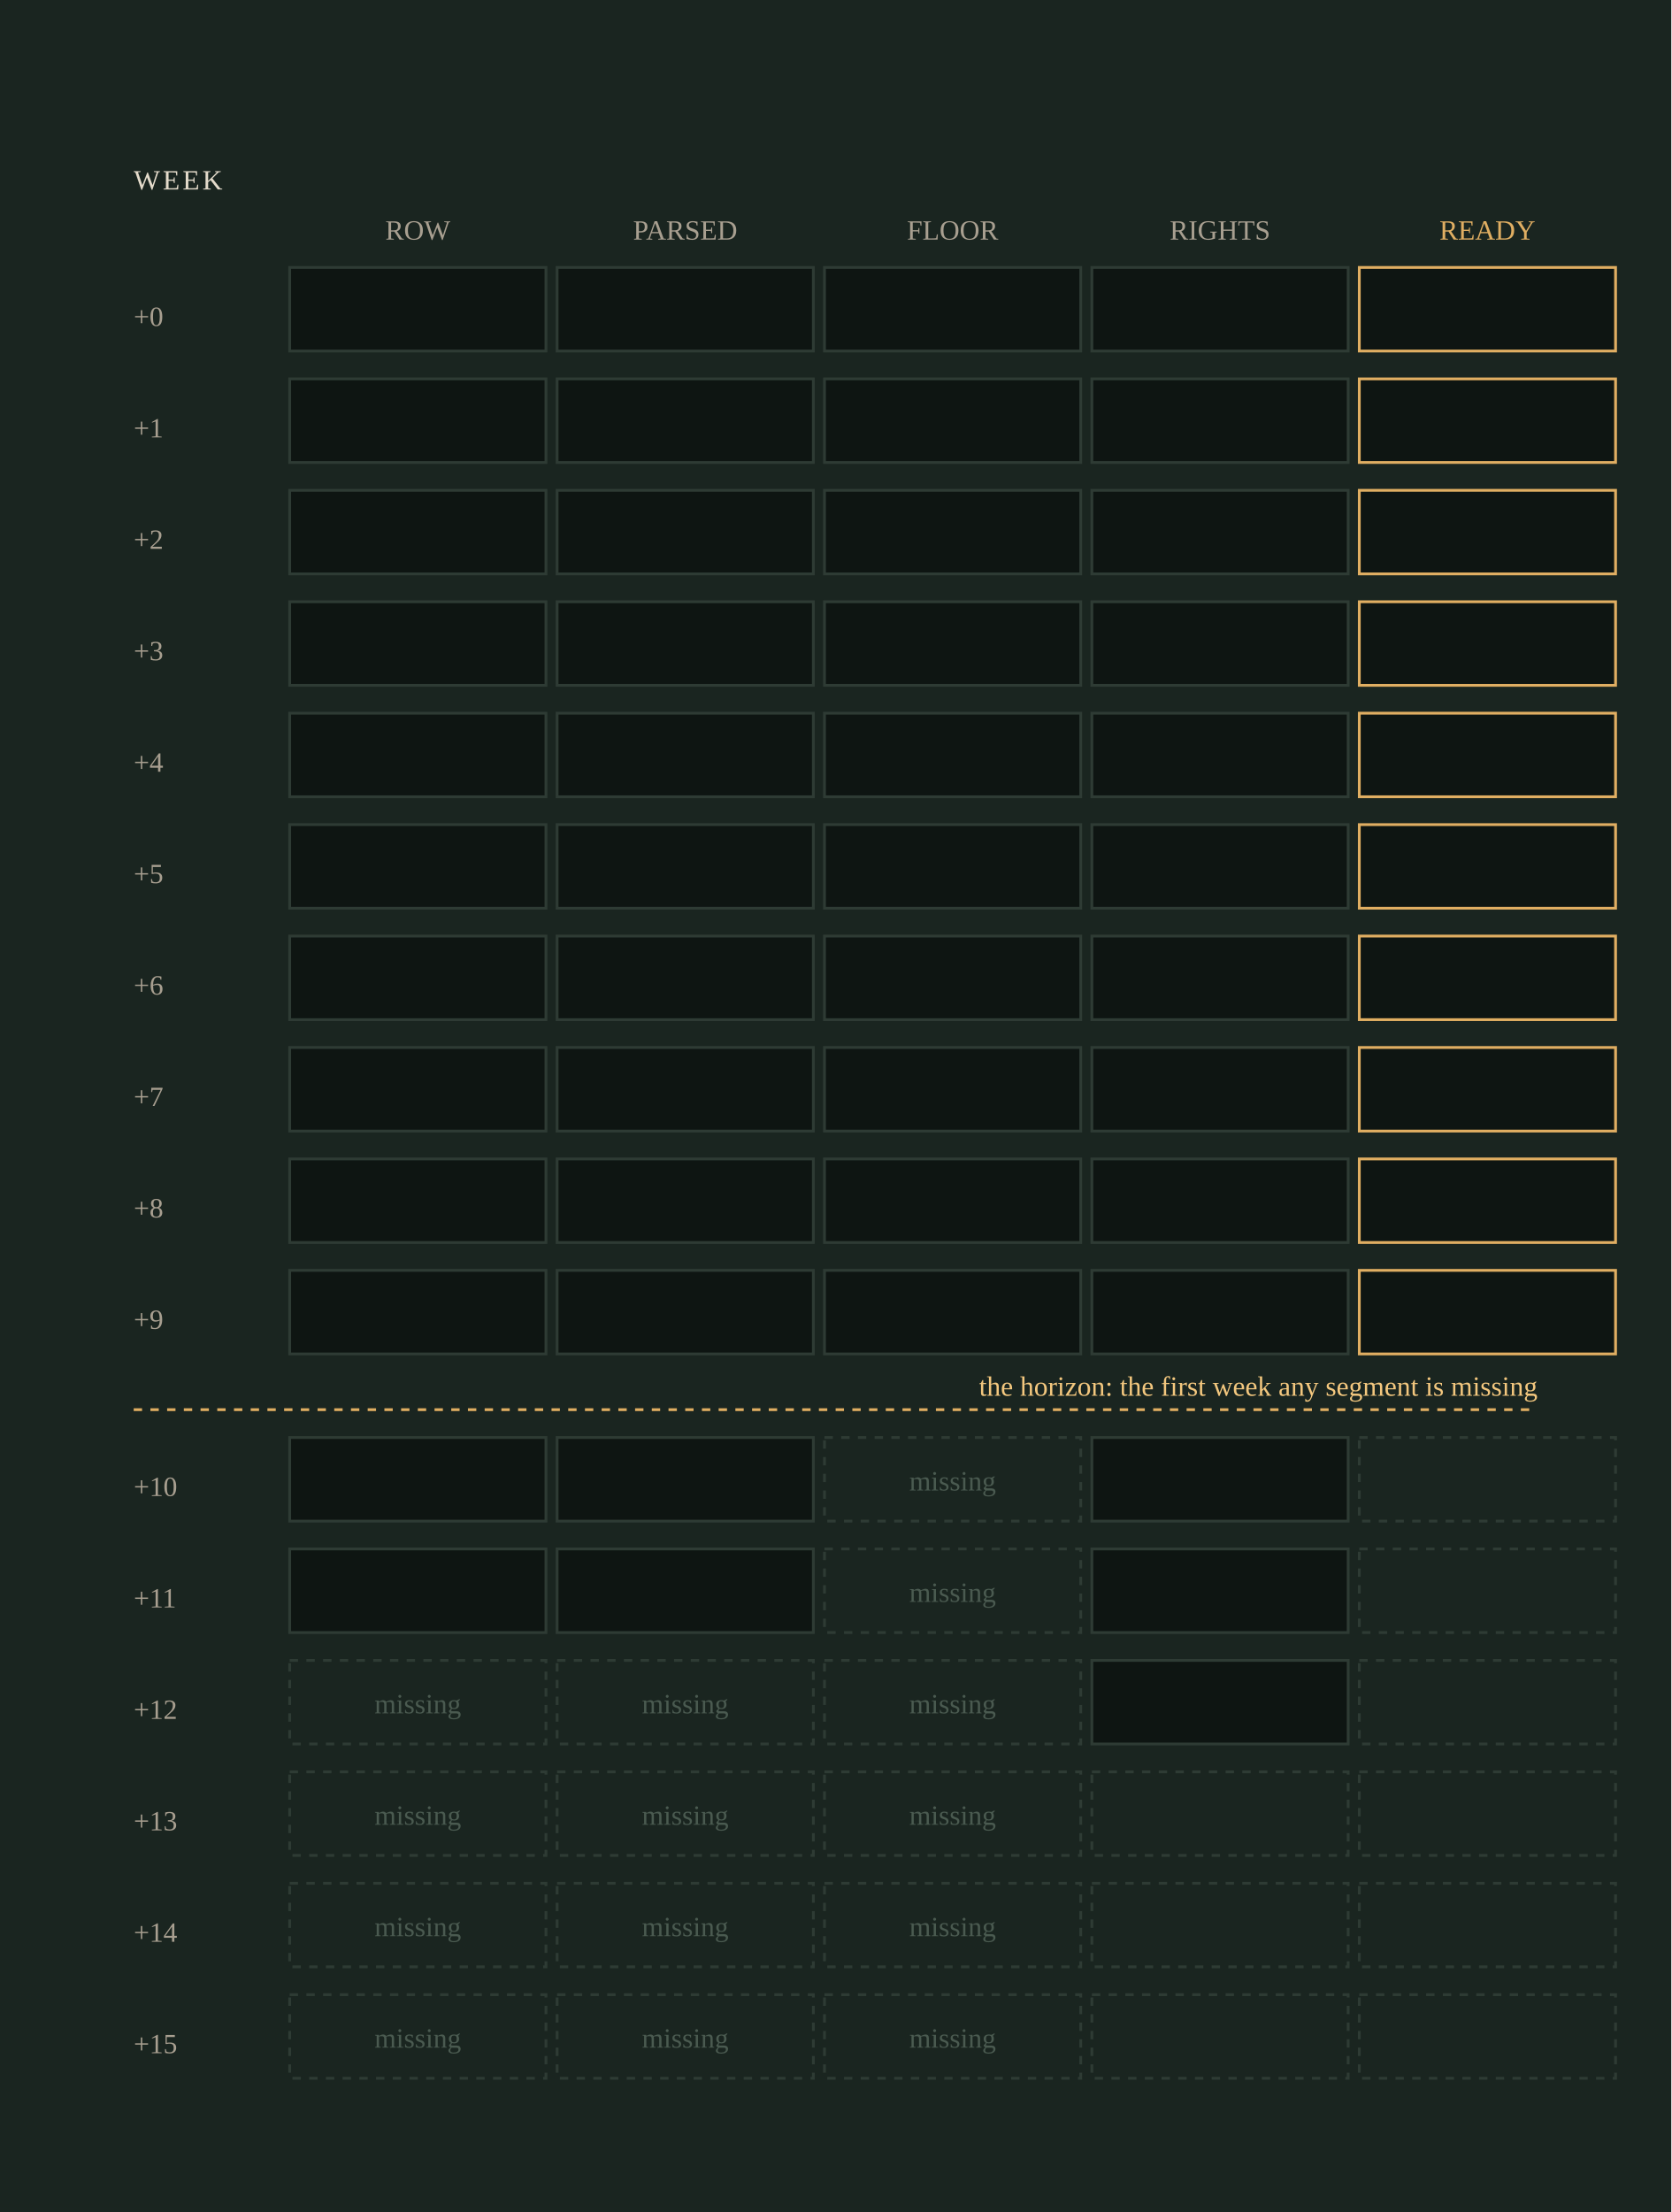
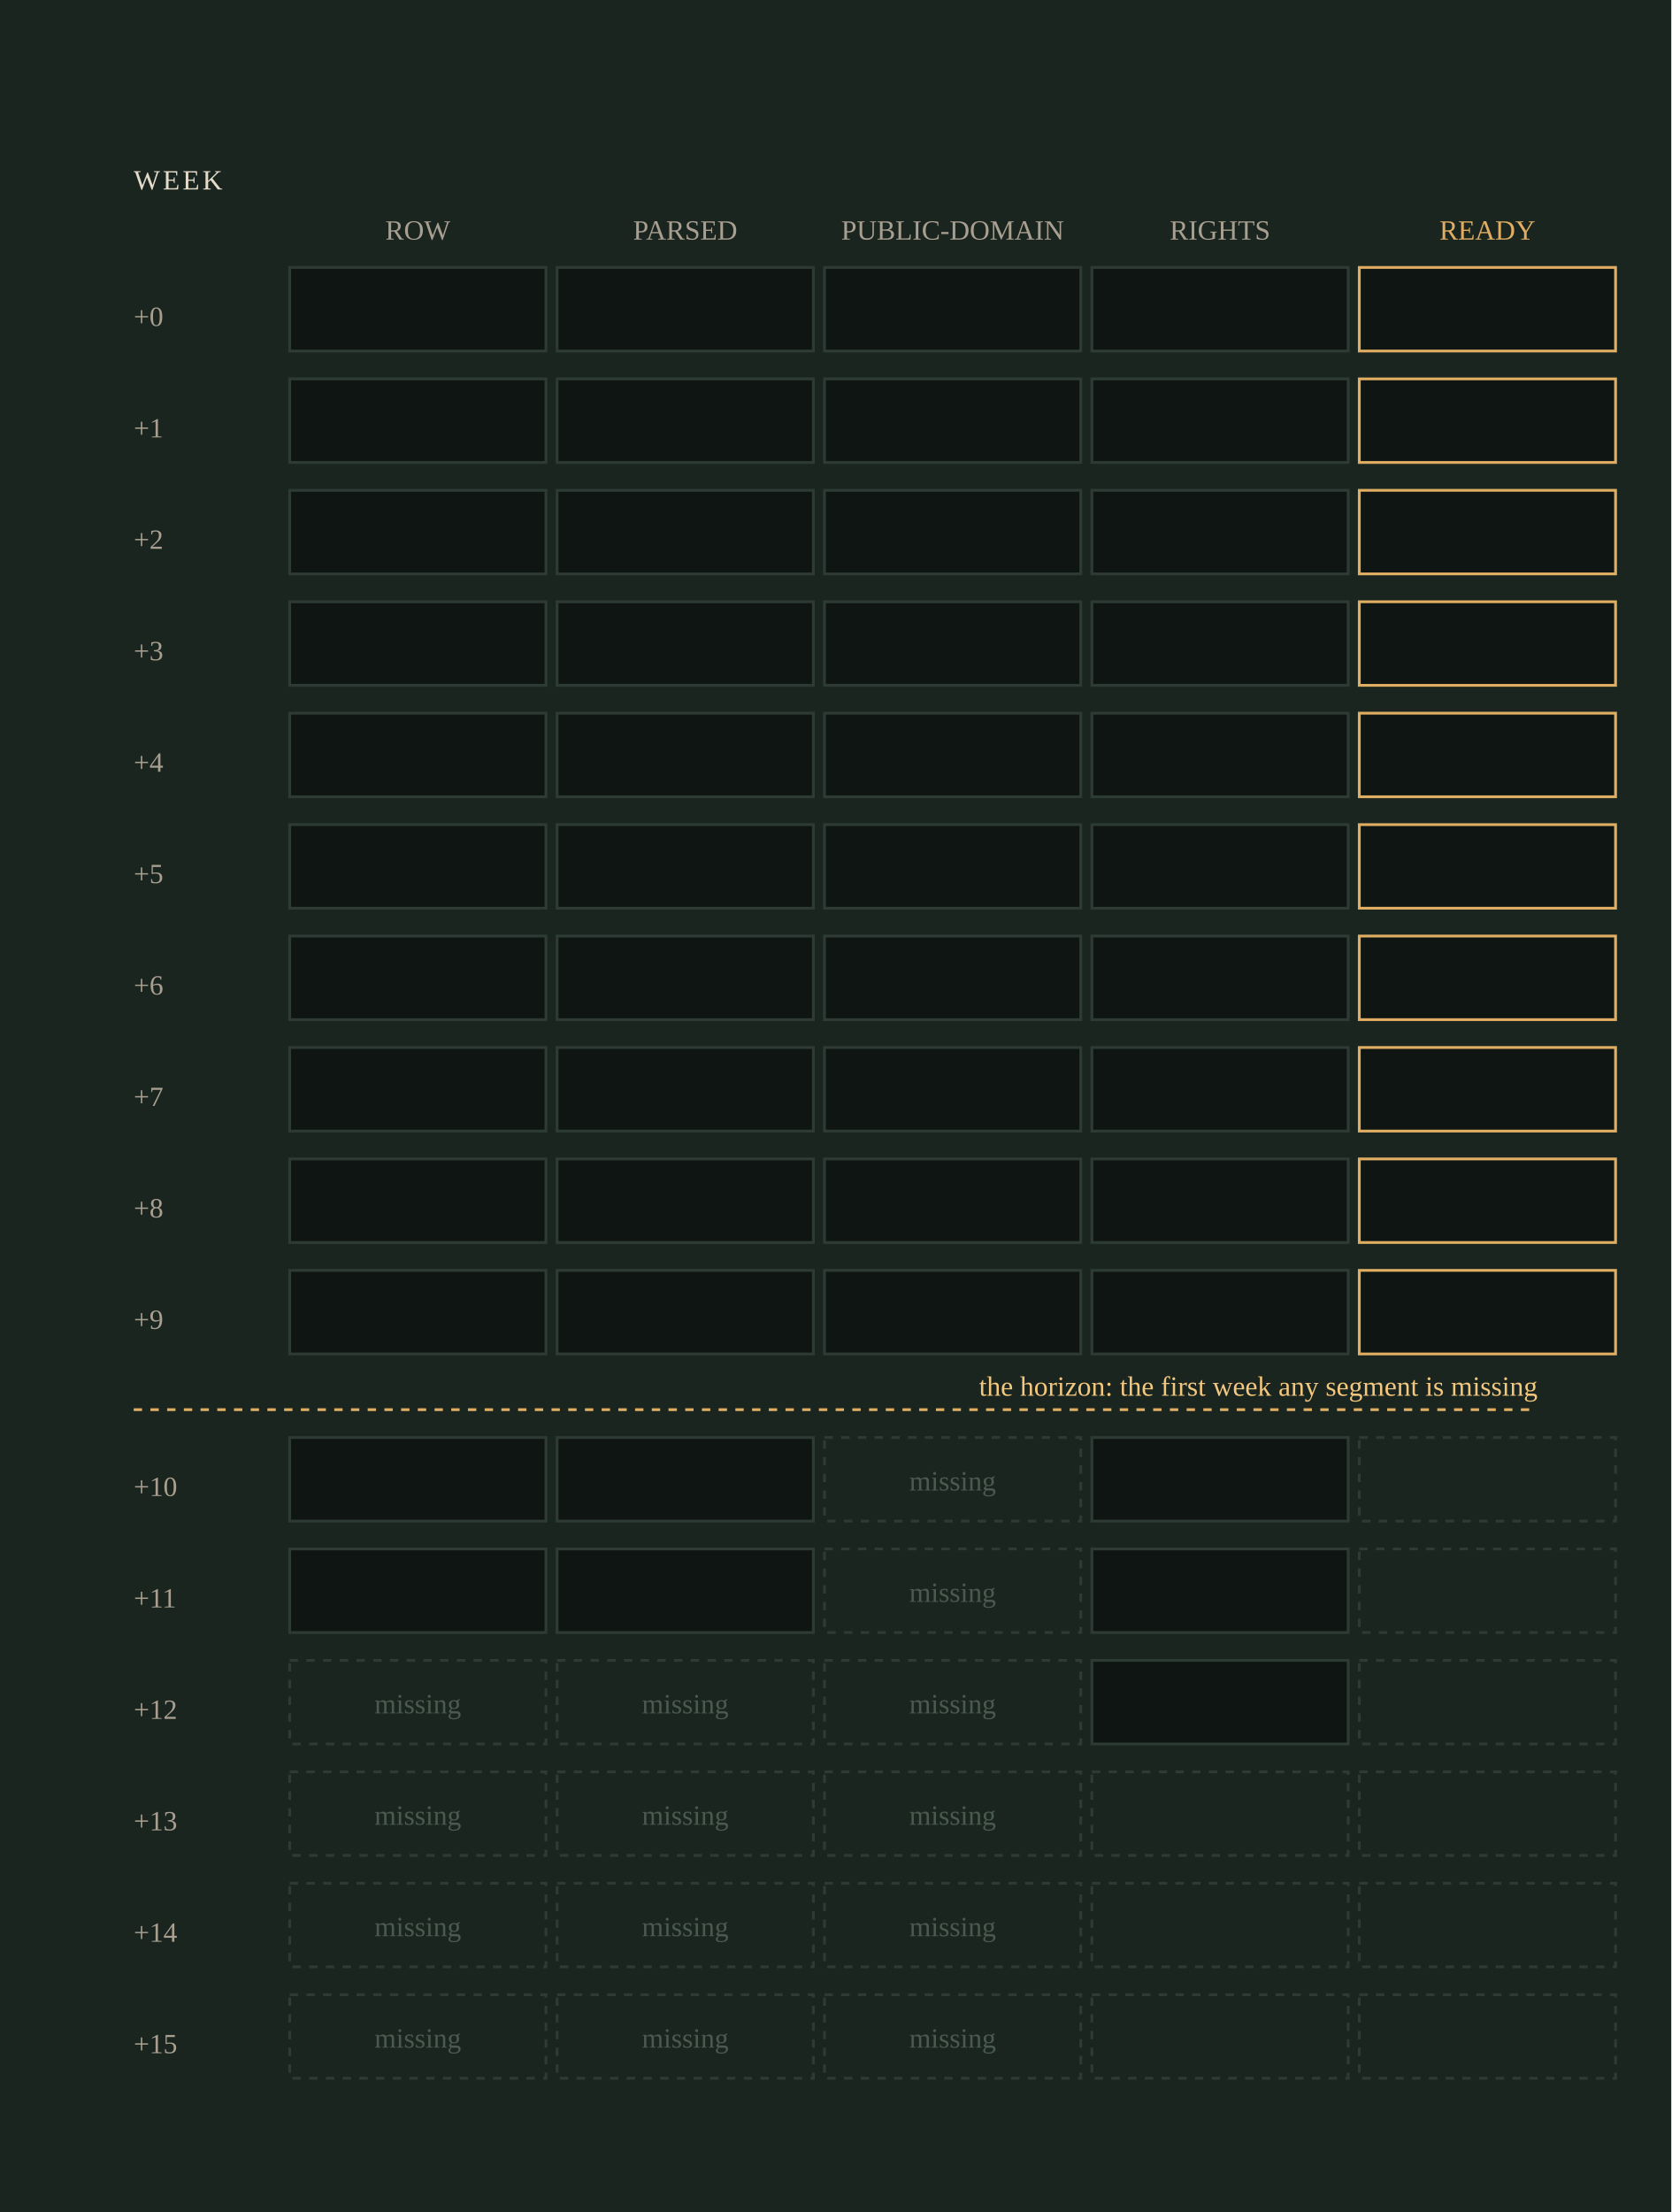
<svg xmlns="http://www.w3.org/2000/svg" viewBox="0 0 600 794" width="600" height="794" role="img" aria-label="The readiness horizon, stacked for the phone." font-family="var(--font-mono, 'JetBrains Mono', ui-monospace, monospace)">
  <rect width="600" height="794" fill="var(--surface, #1a2520)" />
  <text x="48" y="68" font-size="10" fill="var(--text, #e4dbcb)" letter-spacing="1">WEEK</text>
  <text x="150" y="86" font-size="10" fill="var(--muted, #a89f90)" text-anchor="middle">ROW</text>
  <text x="246" y="86" font-size="10" fill="var(--muted, #a89f90)" text-anchor="middle">PARSED</text>
-   <text x="342" y="86" font-size="10" fill="var(--muted, #a89f90)" text-anchor="middle">FLOOR</text>
+   <text x="342" y="86" font-size="10" fill="var(--muted, #a89f90)" text-anchor="middle">PUBLIC-DOMAIN</text>
  <text x="438" y="86" font-size="10" fill="var(--muted, #a89f90)" text-anchor="middle">RIGHTS</text>
  <text x="534" y="86" font-size="10" fill="var(--brass, #e0ae62)" text-anchor="middle">READY</text>
  <text x="48" y="117" font-size="10" fill="var(--muted, #a89f90)">+0</text>
  <rect x="104" y="96" width="92" height="30" fill="var(--ground, #0e1512)" stroke="var(--rule, #2e3b34)" stroke-width="1" />
  <rect x="200" y="96" width="92" height="30" fill="var(--ground, #0e1512)" stroke="var(--rule, #2e3b34)" stroke-width="1" />
  <rect x="296" y="96" width="92" height="30" fill="var(--ground, #0e1512)" stroke="var(--rule, #2e3b34)" stroke-width="1" />
  <rect x="392" y="96" width="92" height="30" fill="var(--ground, #0e1512)" stroke="var(--rule, #2e3b34)" stroke-width="1" />
  <rect x="488" y="96" width="92" height="30" fill="var(--ground, #0e1512)" stroke="var(--brass, #e0ae62)" stroke-width="1" />
  <text x="48" y="157" font-size="10" fill="var(--muted, #a89f90)">+1</text>
  <rect x="104" y="136" width="92" height="30" fill="var(--ground, #0e1512)" stroke="var(--rule, #2e3b34)" stroke-width="1" />
  <rect x="200" y="136" width="92" height="30" fill="var(--ground, #0e1512)" stroke="var(--rule, #2e3b34)" stroke-width="1" />
  <rect x="296" y="136" width="92" height="30" fill="var(--ground, #0e1512)" stroke="var(--rule, #2e3b34)" stroke-width="1" />
  <rect x="392" y="136" width="92" height="30" fill="var(--ground, #0e1512)" stroke="var(--rule, #2e3b34)" stroke-width="1" />
  <rect x="488" y="136" width="92" height="30" fill="var(--ground, #0e1512)" stroke="var(--brass, #e0ae62)" stroke-width="1" />
  <text x="48" y="197" font-size="10" fill="var(--muted, #a89f90)">+2</text>
  <rect x="104" y="176" width="92" height="30" fill="var(--ground, #0e1512)" stroke="var(--rule, #2e3b34)" stroke-width="1" />
  <rect x="200" y="176" width="92" height="30" fill="var(--ground, #0e1512)" stroke="var(--rule, #2e3b34)" stroke-width="1" />
  <rect x="296" y="176" width="92" height="30" fill="var(--ground, #0e1512)" stroke="var(--rule, #2e3b34)" stroke-width="1" />
  <rect x="392" y="176" width="92" height="30" fill="var(--ground, #0e1512)" stroke="var(--rule, #2e3b34)" stroke-width="1" />
  <rect x="488" y="176" width="92" height="30" fill="var(--ground, #0e1512)" stroke="var(--brass, #e0ae62)" stroke-width="1" />
  <text x="48" y="237" font-size="10" fill="var(--muted, #a89f90)">+3</text>
  <rect x="104" y="216" width="92" height="30" fill="var(--ground, #0e1512)" stroke="var(--rule, #2e3b34)" stroke-width="1" />
  <rect x="200" y="216" width="92" height="30" fill="var(--ground, #0e1512)" stroke="var(--rule, #2e3b34)" stroke-width="1" />
  <rect x="296" y="216" width="92" height="30" fill="var(--ground, #0e1512)" stroke="var(--rule, #2e3b34)" stroke-width="1" />
  <rect x="392" y="216" width="92" height="30" fill="var(--ground, #0e1512)" stroke="var(--rule, #2e3b34)" stroke-width="1" />
  <rect x="488" y="216" width="92" height="30" fill="var(--ground, #0e1512)" stroke="var(--brass, #e0ae62)" stroke-width="1" />
  <text x="48" y="277" font-size="10" fill="var(--muted, #a89f90)">+4</text>
  <rect x="104" y="256" width="92" height="30" fill="var(--ground, #0e1512)" stroke="var(--rule, #2e3b34)" stroke-width="1" />
  <rect x="200" y="256" width="92" height="30" fill="var(--ground, #0e1512)" stroke="var(--rule, #2e3b34)" stroke-width="1" />
  <rect x="296" y="256" width="92" height="30" fill="var(--ground, #0e1512)" stroke="var(--rule, #2e3b34)" stroke-width="1" />
  <rect x="392" y="256" width="92" height="30" fill="var(--ground, #0e1512)" stroke="var(--rule, #2e3b34)" stroke-width="1" />
  <rect x="488" y="256" width="92" height="30" fill="var(--ground, #0e1512)" stroke="var(--brass, #e0ae62)" stroke-width="1" />
  <text x="48" y="317" font-size="10" fill="var(--muted, #a89f90)">+5</text>
  <rect x="104" y="296" width="92" height="30" fill="var(--ground, #0e1512)" stroke="var(--rule, #2e3b34)" stroke-width="1" />
  <rect x="200" y="296" width="92" height="30" fill="var(--ground, #0e1512)" stroke="var(--rule, #2e3b34)" stroke-width="1" />
  <rect x="296" y="296" width="92" height="30" fill="var(--ground, #0e1512)" stroke="var(--rule, #2e3b34)" stroke-width="1" />
  <rect x="392" y="296" width="92" height="30" fill="var(--ground, #0e1512)" stroke="var(--rule, #2e3b34)" stroke-width="1" />
  <rect x="488" y="296" width="92" height="30" fill="var(--ground, #0e1512)" stroke="var(--brass, #e0ae62)" stroke-width="1" />
  <text x="48" y="357" font-size="10" fill="var(--muted, #a89f90)">+6</text>
  <rect x="104" y="336" width="92" height="30" fill="var(--ground, #0e1512)" stroke="var(--rule, #2e3b34)" stroke-width="1" />
  <rect x="200" y="336" width="92" height="30" fill="var(--ground, #0e1512)" stroke="var(--rule, #2e3b34)" stroke-width="1" />
  <rect x="296" y="336" width="92" height="30" fill="var(--ground, #0e1512)" stroke="var(--rule, #2e3b34)" stroke-width="1" />
  <rect x="392" y="336" width="92" height="30" fill="var(--ground, #0e1512)" stroke="var(--rule, #2e3b34)" stroke-width="1" />
  <rect x="488" y="336" width="92" height="30" fill="var(--ground, #0e1512)" stroke="var(--brass, #e0ae62)" stroke-width="1" />
  <text x="48" y="397" font-size="10" fill="var(--muted, #a89f90)">+7</text>
  <rect x="104" y="376" width="92" height="30" fill="var(--ground, #0e1512)" stroke="var(--rule, #2e3b34)" stroke-width="1" />
  <rect x="200" y="376" width="92" height="30" fill="var(--ground, #0e1512)" stroke="var(--rule, #2e3b34)" stroke-width="1" />
  <rect x="296" y="376" width="92" height="30" fill="var(--ground, #0e1512)" stroke="var(--rule, #2e3b34)" stroke-width="1" />
  <rect x="392" y="376" width="92" height="30" fill="var(--ground, #0e1512)" stroke="var(--rule, #2e3b34)" stroke-width="1" />
  <rect x="488" y="376" width="92" height="30" fill="var(--ground, #0e1512)" stroke="var(--brass, #e0ae62)" stroke-width="1" />
  <text x="48" y="437" font-size="10" fill="var(--muted, #a89f90)">+8</text>
  <rect x="104" y="416" width="92" height="30" fill="var(--ground, #0e1512)" stroke="var(--rule, #2e3b34)" stroke-width="1" />
  <rect x="200" y="416" width="92" height="30" fill="var(--ground, #0e1512)" stroke="var(--rule, #2e3b34)" stroke-width="1" />
  <rect x="296" y="416" width="92" height="30" fill="var(--ground, #0e1512)" stroke="var(--rule, #2e3b34)" stroke-width="1" />
  <rect x="392" y="416" width="92" height="30" fill="var(--ground, #0e1512)" stroke="var(--rule, #2e3b34)" stroke-width="1" />
  <rect x="488" y="416" width="92" height="30" fill="var(--ground, #0e1512)" stroke="var(--brass, #e0ae62)" stroke-width="1" />
  <text x="48" y="477" font-size="10" fill="var(--muted, #a89f90)">+9</text>
  <rect x="104" y="456" width="92" height="30" fill="var(--ground, #0e1512)" stroke="var(--rule, #2e3b34)" stroke-width="1" />
  <rect x="200" y="456" width="92" height="30" fill="var(--ground, #0e1512)" stroke="var(--rule, #2e3b34)" stroke-width="1" />
  <rect x="296" y="456" width="92" height="30" fill="var(--ground, #0e1512)" stroke="var(--rule, #2e3b34)" stroke-width="1" />
  <rect x="392" y="456" width="92" height="30" fill="var(--ground, #0e1512)" stroke="var(--rule, #2e3b34)" stroke-width="1" />
  <rect x="488" y="456" width="92" height="30" fill="var(--ground, #0e1512)" stroke="var(--brass, #e0ae62)" stroke-width="1" />
  <text x="48" y="537" font-size="10" fill="var(--muted, #a89f90)">+10</text>
  <rect x="104" y="516" width="92" height="30" fill="var(--ground, #0e1512)" stroke="var(--rule, #2e3b34)" stroke-width="1" />
  <rect x="200" y="516" width="92" height="30" fill="var(--ground, #0e1512)" stroke="var(--rule, #2e3b34)" stroke-width="1" />
  <rect x="296" y="516" width="92" height="30" fill="none" stroke="var(--rule, #2e3b34)" stroke-width="1" stroke-dasharray="3 3" />
  <text x="342" y="535" font-size="10" fill="var(--dim-numeral, #4a5a50)" text-anchor="middle">missing</text>
  <rect x="392" y="516" width="92" height="30" fill="var(--ground, #0e1512)" stroke="var(--rule, #2e3b34)" stroke-width="1" />
  <rect x="488" y="516" width="92" height="30" fill="none" stroke="var(--rule, #2e3b34)" stroke-width="1" stroke-dasharray="3 3" />
  <text x="48" y="577" font-size="10" fill="var(--muted, #a89f90)">+11</text>
  <rect x="104" y="556" width="92" height="30" fill="var(--ground, #0e1512)" stroke="var(--rule, #2e3b34)" stroke-width="1" />
  <rect x="200" y="556" width="92" height="30" fill="var(--ground, #0e1512)" stroke="var(--rule, #2e3b34)" stroke-width="1" />
  <rect x="296" y="556" width="92" height="30" fill="none" stroke="var(--rule, #2e3b34)" stroke-width="1" stroke-dasharray="3 3" />
  <text x="342" y="575" font-size="10" fill="var(--dim-numeral, #4a5a50)" text-anchor="middle">missing</text>
  <rect x="392" y="556" width="92" height="30" fill="var(--ground, #0e1512)" stroke="var(--rule, #2e3b34)" stroke-width="1" />
  <rect x="488" y="556" width="92" height="30" fill="none" stroke="var(--rule, #2e3b34)" stroke-width="1" stroke-dasharray="3 3" />
  <text x="48" y="617" font-size="10" fill="var(--muted, #a89f90)">+12</text>
  <rect x="104" y="596" width="92" height="30" fill="none" stroke="var(--rule, #2e3b34)" stroke-width="1" stroke-dasharray="3 3" />
  <text x="150" y="615" font-size="10" fill="var(--dim-numeral, #4a5a50)" text-anchor="middle">missing</text>
  <rect x="200" y="596" width="92" height="30" fill="none" stroke="var(--rule, #2e3b34)" stroke-width="1" stroke-dasharray="3 3" />
  <text x="246" y="615" font-size="10" fill="var(--dim-numeral, #4a5a50)" text-anchor="middle">missing</text>
  <rect x="296" y="596" width="92" height="30" fill="none" stroke="var(--rule, #2e3b34)" stroke-width="1" stroke-dasharray="3 3" />
  <text x="342" y="615" font-size="10" fill="var(--dim-numeral, #4a5a50)" text-anchor="middle">missing</text>
  <rect x="392" y="596" width="92" height="30" fill="var(--ground, #0e1512)" stroke="var(--rule, #2e3b34)" stroke-width="1" />
  <rect x="488" y="596" width="92" height="30" fill="none" stroke="var(--rule, #2e3b34)" stroke-width="1" stroke-dasharray="3 3" />
  <text x="48" y="657" font-size="10" fill="var(--muted, #a89f90)">+13</text>
  <rect x="104" y="636" width="92" height="30" fill="none" stroke="var(--rule, #2e3b34)" stroke-width="1" stroke-dasharray="3 3" />
  <text x="150" y="655" font-size="10" fill="var(--dim-numeral, #4a5a50)" text-anchor="middle">missing</text>
  <rect x="200" y="636" width="92" height="30" fill="none" stroke="var(--rule, #2e3b34)" stroke-width="1" stroke-dasharray="3 3" />
  <text x="246" y="655" font-size="10" fill="var(--dim-numeral, #4a5a50)" text-anchor="middle">missing</text>
  <rect x="296" y="636" width="92" height="30" fill="none" stroke="var(--rule, #2e3b34)" stroke-width="1" stroke-dasharray="3 3" />
  <text x="342" y="655" font-size="10" fill="var(--dim-numeral, #4a5a50)" text-anchor="middle">missing</text>
  <rect x="392" y="636" width="92" height="30" fill="none" stroke="var(--rule, #2e3b34)" stroke-width="1" stroke-dasharray="3 3" />
  <rect x="488" y="636" width="92" height="30" fill="none" stroke="var(--rule, #2e3b34)" stroke-width="1" stroke-dasharray="3 3" />
  <text x="48" y="697" font-size="10" fill="var(--muted, #a89f90)">+14</text>
  <rect x="104" y="676" width="92" height="30" fill="none" stroke="var(--rule, #2e3b34)" stroke-width="1" stroke-dasharray="3 3" />
  <text x="150" y="695" font-size="10" fill="var(--dim-numeral, #4a5a50)" text-anchor="middle">missing</text>
  <rect x="200" y="676" width="92" height="30" fill="none" stroke="var(--rule, #2e3b34)" stroke-width="1" stroke-dasharray="3 3" />
  <text x="246" y="695" font-size="10" fill="var(--dim-numeral, #4a5a50)" text-anchor="middle">missing</text>
  <rect x="296" y="676" width="92" height="30" fill="none" stroke="var(--rule, #2e3b34)" stroke-width="1" stroke-dasharray="3 3" />
  <text x="342" y="695" font-size="10" fill="var(--dim-numeral, #4a5a50)" text-anchor="middle">missing</text>
  <rect x="392" y="676" width="92" height="30" fill="none" stroke="var(--rule, #2e3b34)" stroke-width="1" stroke-dasharray="3 3" />
  <rect x="488" y="676" width="92" height="30" fill="none" stroke="var(--rule, #2e3b34)" stroke-width="1" stroke-dasharray="3 3" />
  <text x="48" y="737" font-size="10" fill="var(--muted, #a89f90)">+15</text>
  <rect x="104" y="716" width="92" height="30" fill="none" stroke="var(--rule, #2e3b34)" stroke-width="1" stroke-dasharray="3 3" />
  <text x="150" y="735" font-size="10" fill="var(--dim-numeral, #4a5a50)" text-anchor="middle">missing</text>
  <rect x="200" y="716" width="92" height="30" fill="none" stroke="var(--rule, #2e3b34)" stroke-width="1" stroke-dasharray="3 3" />
  <text x="246" y="735" font-size="10" fill="var(--dim-numeral, #4a5a50)" text-anchor="middle">missing</text>
  <rect x="296" y="716" width="92" height="30" fill="none" stroke="var(--rule, #2e3b34)" stroke-width="1" stroke-dasharray="3 3" />
  <text x="342" y="735" font-size="10" fill="var(--dim-numeral, #4a5a50)" text-anchor="middle">missing</text>
  <rect x="392" y="716" width="92" height="30" fill="none" stroke="var(--rule, #2e3b34)" stroke-width="1" stroke-dasharray="3 3" />
  <rect x="488" y="716" width="92" height="30" fill="none" stroke="var(--rule, #2e3b34)" stroke-width="1" stroke-dasharray="3 3" />
  <line x1="48" y1="506" x2="552" y2="506" stroke="var(--brass, #e0ae62)" stroke-width="1" stroke-dasharray="3 3" />
  <text x="552" y="501" font-size="10" fill="var(--lit, #f3c77e)" text-anchor="end">the horizon: the first week any segment is missing</text>
</svg>
